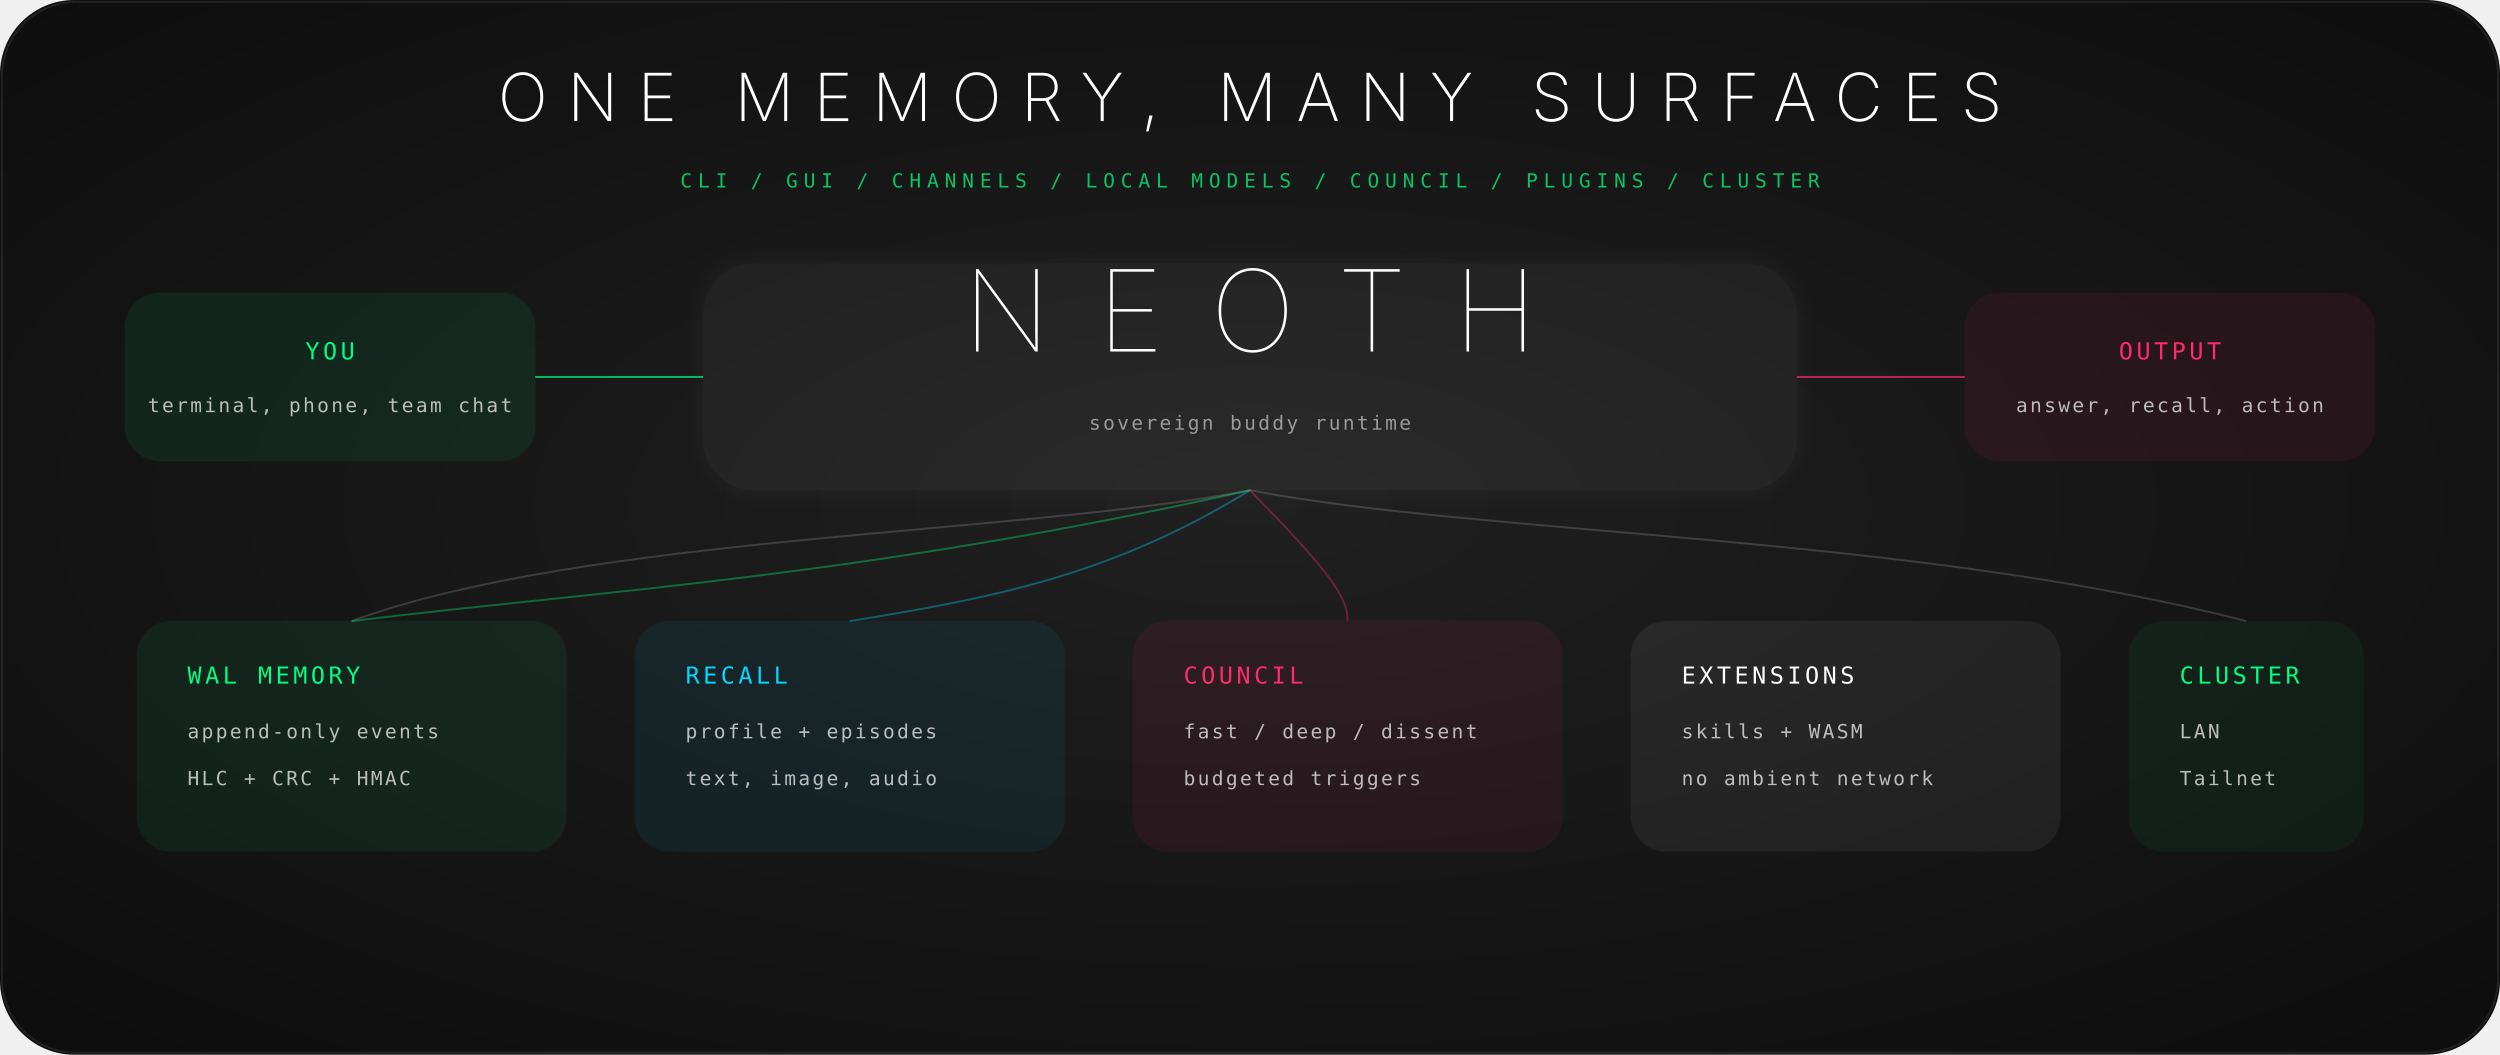
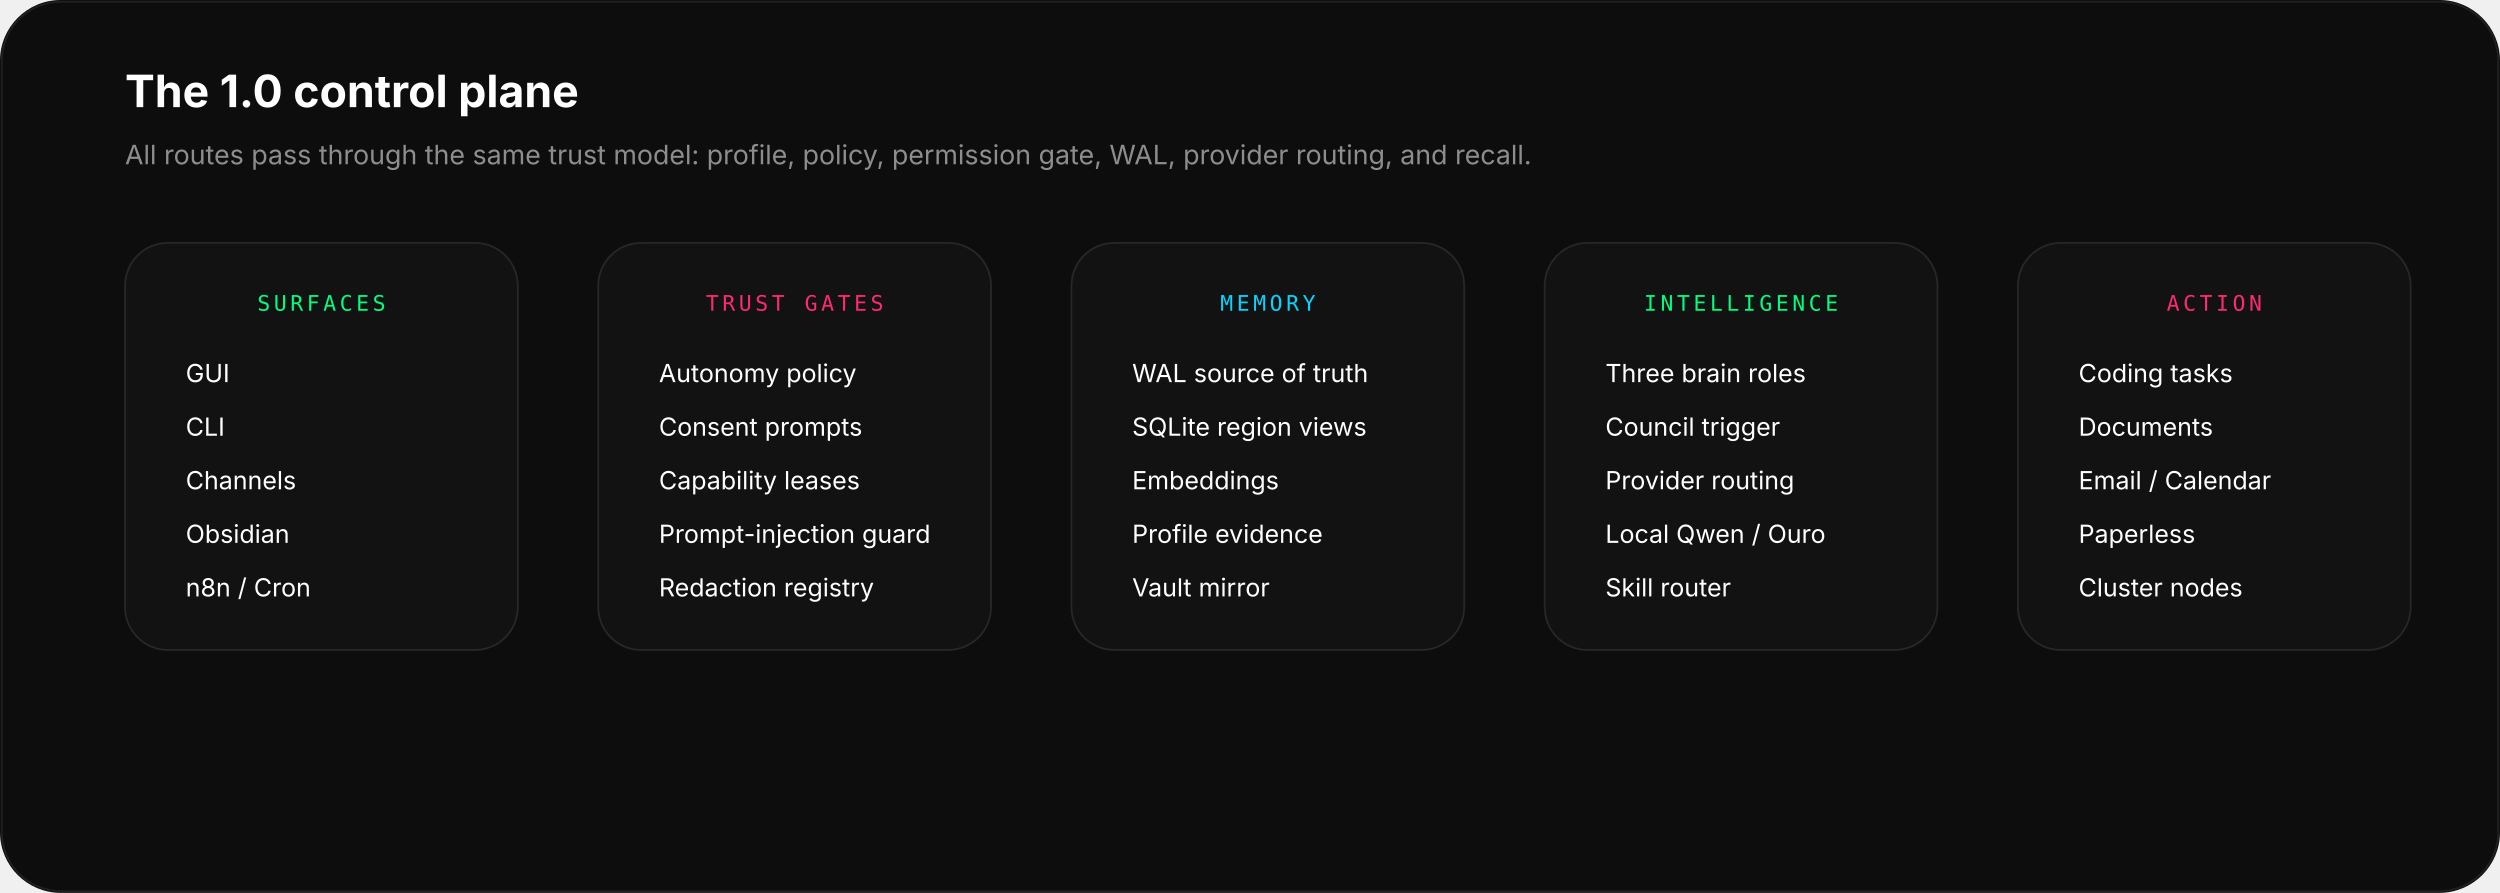
- <svg xmlns="http://www.w3.org/2000/svg" viewBox="0 0 1280 540" width="1280" height="540" preserveAspectRatio="xMidYMid meet" role="img" aria-label="NEOTH system map">
+ <svg xmlns="http://www.w3.org/2000/svg" width="1400" height="500" viewBox="0 0 1400 500" fill="none" role="img" aria-labelledby="title desc">
  <defs>
-     <radialGradient id="bg" cx="50%" cy="48%" r="72%">
-       <stop offset="0%" stop-color="#202020" />
-       <stop offset="100%" stop-color="#0d0d0d" />
-     </radialGradient>
-     <filter id="glow" x="-40%" y="-40%" width="180%" height="180%">
-       <feGaussianBlur stdDeviation="5" result="b" />
+     <linearGradient id="bus" x1="120" y1="250" x2="1280" y2="250">
+       <stop offset="0" stop-color="#00ff80" />
+       <stop offset=".5" stop-color="#ff2a6d" />
+       <stop offset="1" stop-color="#05d5ff" />
+     </linearGradient>
+     <filter id="glow">
+       <feGaussianBlur stdDeviation="8" result="b" />
      <feMerge>
        <feMergeNode in="b" />
        <feMergeNode in="SourceGraphic" />
      </feMerge>
    </filter>
    <style>
-       .sans { font-family: -apple-system, BlinkMacSystemFont, "SF Pro Display", "Segoe UI", system-ui, sans-serif; }
-       .mono { font-family: "JetBrains Mono", "SF Mono", Consolas, monospace; }
-       .label { font-size: 12px; letter-spacing: 1.8px; }
-       .small { font-size: 10px; letter-spacing: 1.2px; opacity: .76; }
+       .sans{font-family:Inter,ui-sans-serif,system-ui,-apple-system,Segoe UI,sans-serif}
+       .mono{font-family:ui-monospace,SFMono-Regular,Menlo,Consolas,monospace}
+       .box{fill:#121212;stroke:white;stroke-opacity:.1}
    </style>
  </defs>
-   <rect width="1280" height="540" rx="38" fill="url(#bg)" />
-   <rect x="1" y="1" width="1278" height="538" rx="38" fill="none" stroke="#fff" stroke-opacity="0.08" />
-   <text x="640" y="62" class="sans" text-anchor="middle" font-size="34" font-weight="200" letter-spacing="10" fill="#fff">ONE MEMORY, MANY SURFACES</text>
-   <text x="640" y="96" class="mono" text-anchor="middle" font-size="10" letter-spacing="3" fill="#00ff80" opacity=".75">CLI / GUI / CHANNELS / LOCAL MODELS / COUNCIL / PLUGINS / CLUSTER</text>
-   <g class="mono" text-anchor="middle">
-     <rect x="64" y="150" width="210" height="86" rx="18" fill="#00ff80" opacity=".075" stroke="#00ff80" stroke-opacity=".35" />
-     <text x="169" y="184" class="label" fill="#00ff80">YOU</text>
-     <text x="169" y="211" class="small" fill="#eee">terminal, phone, team chat</text>
-     <rect x="360" y="135" width="560" height="116" rx="26" fill="#fff" opacity=".045" stroke="#fff" stroke-opacity=".12" filter="url(#glow)" />
-     <text x="640" y="180" class="sans" font-size="58" font-weight="100" letter-spacing="24" fill="#fff">NEOTH</text>
-     <text x="640" y="220" class="small" fill="#bdbdbd">sovereign buddy runtime</text>
-     <rect x="1006" y="150" width="210" height="86" rx="18" fill="#ff2a6d" opacity=".075" stroke="#ff2a6d" stroke-opacity=".35" />
-     <text x="1111" y="184" class="label" fill="#ff2a6d">OUTPUT</text>
-     <text x="1111" y="211" class="small" fill="#eee">answer, recall, action</text>
-     <line x1="274" y1="193" x2="360" y2="193" stroke="#00ff80" stroke-width="1" opacity=".7" />
-     <line x1="920" y1="193" x2="1006" y2="193" stroke="#ff2a6d" stroke-width="1" opacity=".7" />
+   <rect width="1400" height="500" rx="34" fill="#0d0d0d" />
+   <rect x="1" y="1" width="1398" height="498" rx="33" stroke="white" stroke-opacity=".08" />
+   <text x="70" y="60" fill="white" class="sans" font-size="25" font-weight="700">The 1.0 control plane</text>
+   <text x="70" y="92" fill="#8d8d8d" class="sans" font-size="15">All routes pass through the same trust model: profile, policy, permission gate, WAL, provider routing, and recall.</text>
+   <path d="M116 250 H1284" stroke="url(#bus)" stroke-width="4" filter="url(#glow)" />
+   <g class="sans" font-size="14">
+     <g transform="translate(70 136)">
+       <rect class="box" width="220" height="228" rx="24" />
+       <text x="110" y="38" text-anchor="middle" fill="#00ff80" class="mono" font-size="12" letter-spacing="2">SURFACES</text>
+       <text x="34" y="78" fill="white">GUI</text>
+       <text x="34" y="108" fill="white">CLI</text>
+       <text x="34" y="138" fill="white">Channels</text>
+       <text x="34" y="168" fill="white">Obsidian</text>
+       <text x="34" y="198" fill="white">n8n / Cron</text>
+     </g>
+     <g transform="translate(335 136)">
+       <rect class="box" width="220" height="228" rx="24" />
+       <text x="110" y="38" text-anchor="middle" fill="#ff2a6d" class="mono" font-size="12" letter-spacing="2">TRUST GATES</text>
+       <text x="34" y="78" fill="white">Autonomy policy</text>
+       <text x="34" y="108" fill="white">Consent prompts</text>
+       <text x="34" y="138" fill="white">Capability leases</text>
+       <text x="34" y="168" fill="white">Prompt-injection guard</text>
+       <text x="34" y="198" fill="white">Redaction registry</text>
+     </g>
+     <g transform="translate(600 136)">
+       <rect class="box" width="220" height="228" rx="24" />
+       <text x="110" y="38" text-anchor="middle" fill="#05d5ff" class="mono" font-size="12" letter-spacing="2">MEMORY</text>
+       <text x="34" y="78" fill="white">WAL source of truth</text>
+       <text x="34" y="108" fill="white">SQLite region views</text>
+       <text x="34" y="138" fill="white">Embeddings</text>
+       <text x="34" y="168" fill="white">Profile evidence</text>
+       <text x="34" y="198" fill="white">Vault mirror</text>
+     </g>
+     <g transform="translate(865 136)">
+       <rect class="box" width="220" height="228" rx="24" />
+       <text x="110" y="38" text-anchor="middle" fill="#00ff80" class="mono" font-size="12" letter-spacing="2">INTELLIGENCE</text>
+       <text x="34" y="78" fill="white">Three brain roles</text>
+       <text x="34" y="108" fill="white">Council trigger</text>
+       <text x="34" y="138" fill="white">Provider routing</text>
+       <text x="34" y="168" fill="white">Local Qwen / Ouro</text>
+       <text x="34" y="198" fill="white">Skill router</text>
+     </g>
+     <g transform="translate(1130 136)">
+       <rect class="box" width="220" height="228" rx="24" />
+       <text x="110" y="38" text-anchor="middle" fill="#ff2a6d" class="mono" font-size="12" letter-spacing="2">ACTION</text>
+       <text x="34" y="78" fill="white">Coding tasks</text>
+       <text x="34" y="108" fill="white">Documents</text>
+       <text x="34" y="138" fill="white">Email / Calendar</text>
+       <text x="34" y="168" fill="white">Paperless</text>
+       <text x="34" y="198" fill="white">Cluster nodes</text>
+     </g>
  </g>
-   <g class="mono">
-     <rect x="70" y="318" width="220" height="118" rx="18" fill="#00ff80" opacity=".07" stroke="#00ff80" stroke-opacity=".26" />
-     <text x="96" y="350" class="label" fill="#00ff80">WAL MEMORY</text>
-     <text x="96" y="378" class="small" fill="#eee">append-only events</text>
-     <text x="96" y="402" class="small" fill="#eee">HLC + CRC + HMAC</text>
-     <rect x="325" y="318" width="220" height="118" rx="18" fill="#05d5ff" opacity=".07" stroke="#05d5ff" stroke-opacity=".26" />
-     <text x="351" y="350" class="label" fill="#05d5ff">RECALL</text>
-     <text x="351" y="378" class="small" fill="#eee">profile + episodes</text>
-     <text x="351" y="402" class="small" fill="#eee">text, image, audio</text>
-     <rect x="580" y="318" width="220" height="118" rx="18" fill="#ff2a6d" opacity=".07" stroke="#ff2a6d" stroke-opacity=".26" />
-     <text x="606" y="350" class="label" fill="#ff2a6d">COUNCIL</text>
-     <text x="606" y="378" class="small" fill="#eee">fast / deep / dissent</text>
-     <text x="606" y="402" class="small" fill="#eee">budgeted triggers</text>
-     <rect x="835" y="318" width="220" height="118" rx="18" fill="#fff" opacity=".055" stroke="#fff" stroke-opacity=".16" />
-     <text x="861" y="350" class="label" fill="#fff">EXTENSIONS</text>
-     <text x="861" y="378" class="small" fill="#eee">skills + WASM</text>
-     <text x="861" y="402" class="small" fill="#eee">no ambient network</text>
-     <rect x="1090" y="318" width="120" height="118" rx="18" fill="#00ff80" opacity=".05" stroke="#00ff80" stroke-opacity=".22" />
-     <text x="1116" y="350" class="label" fill="#00ff80">CLUSTER</text>
-     <text x="1116" y="378" class="small" fill="#eee">LAN</text>
-     <text x="1116" y="402" class="small" fill="#eee">Tailnet</text>
-   </g>
-   <path d="M180,318 C300,274 520,274 640,251 C760,274 980,274 1150,318" fill="none" stroke="#fff" stroke-opacity=".16" />
-   <path d="M640,251 C570,294 510,306 435,318" fill="none" stroke="#05d5ff" stroke-opacity=".35" />
-   <path d="M640,251 C682,294 690,306 690,318" fill="none" stroke="#ff2a6d" stroke-opacity=".35" />
-   <path d="M640,251 C438,296 310,302 180,318" fill="none" stroke="#00ff80" stroke-opacity=".35" />
</svg>
